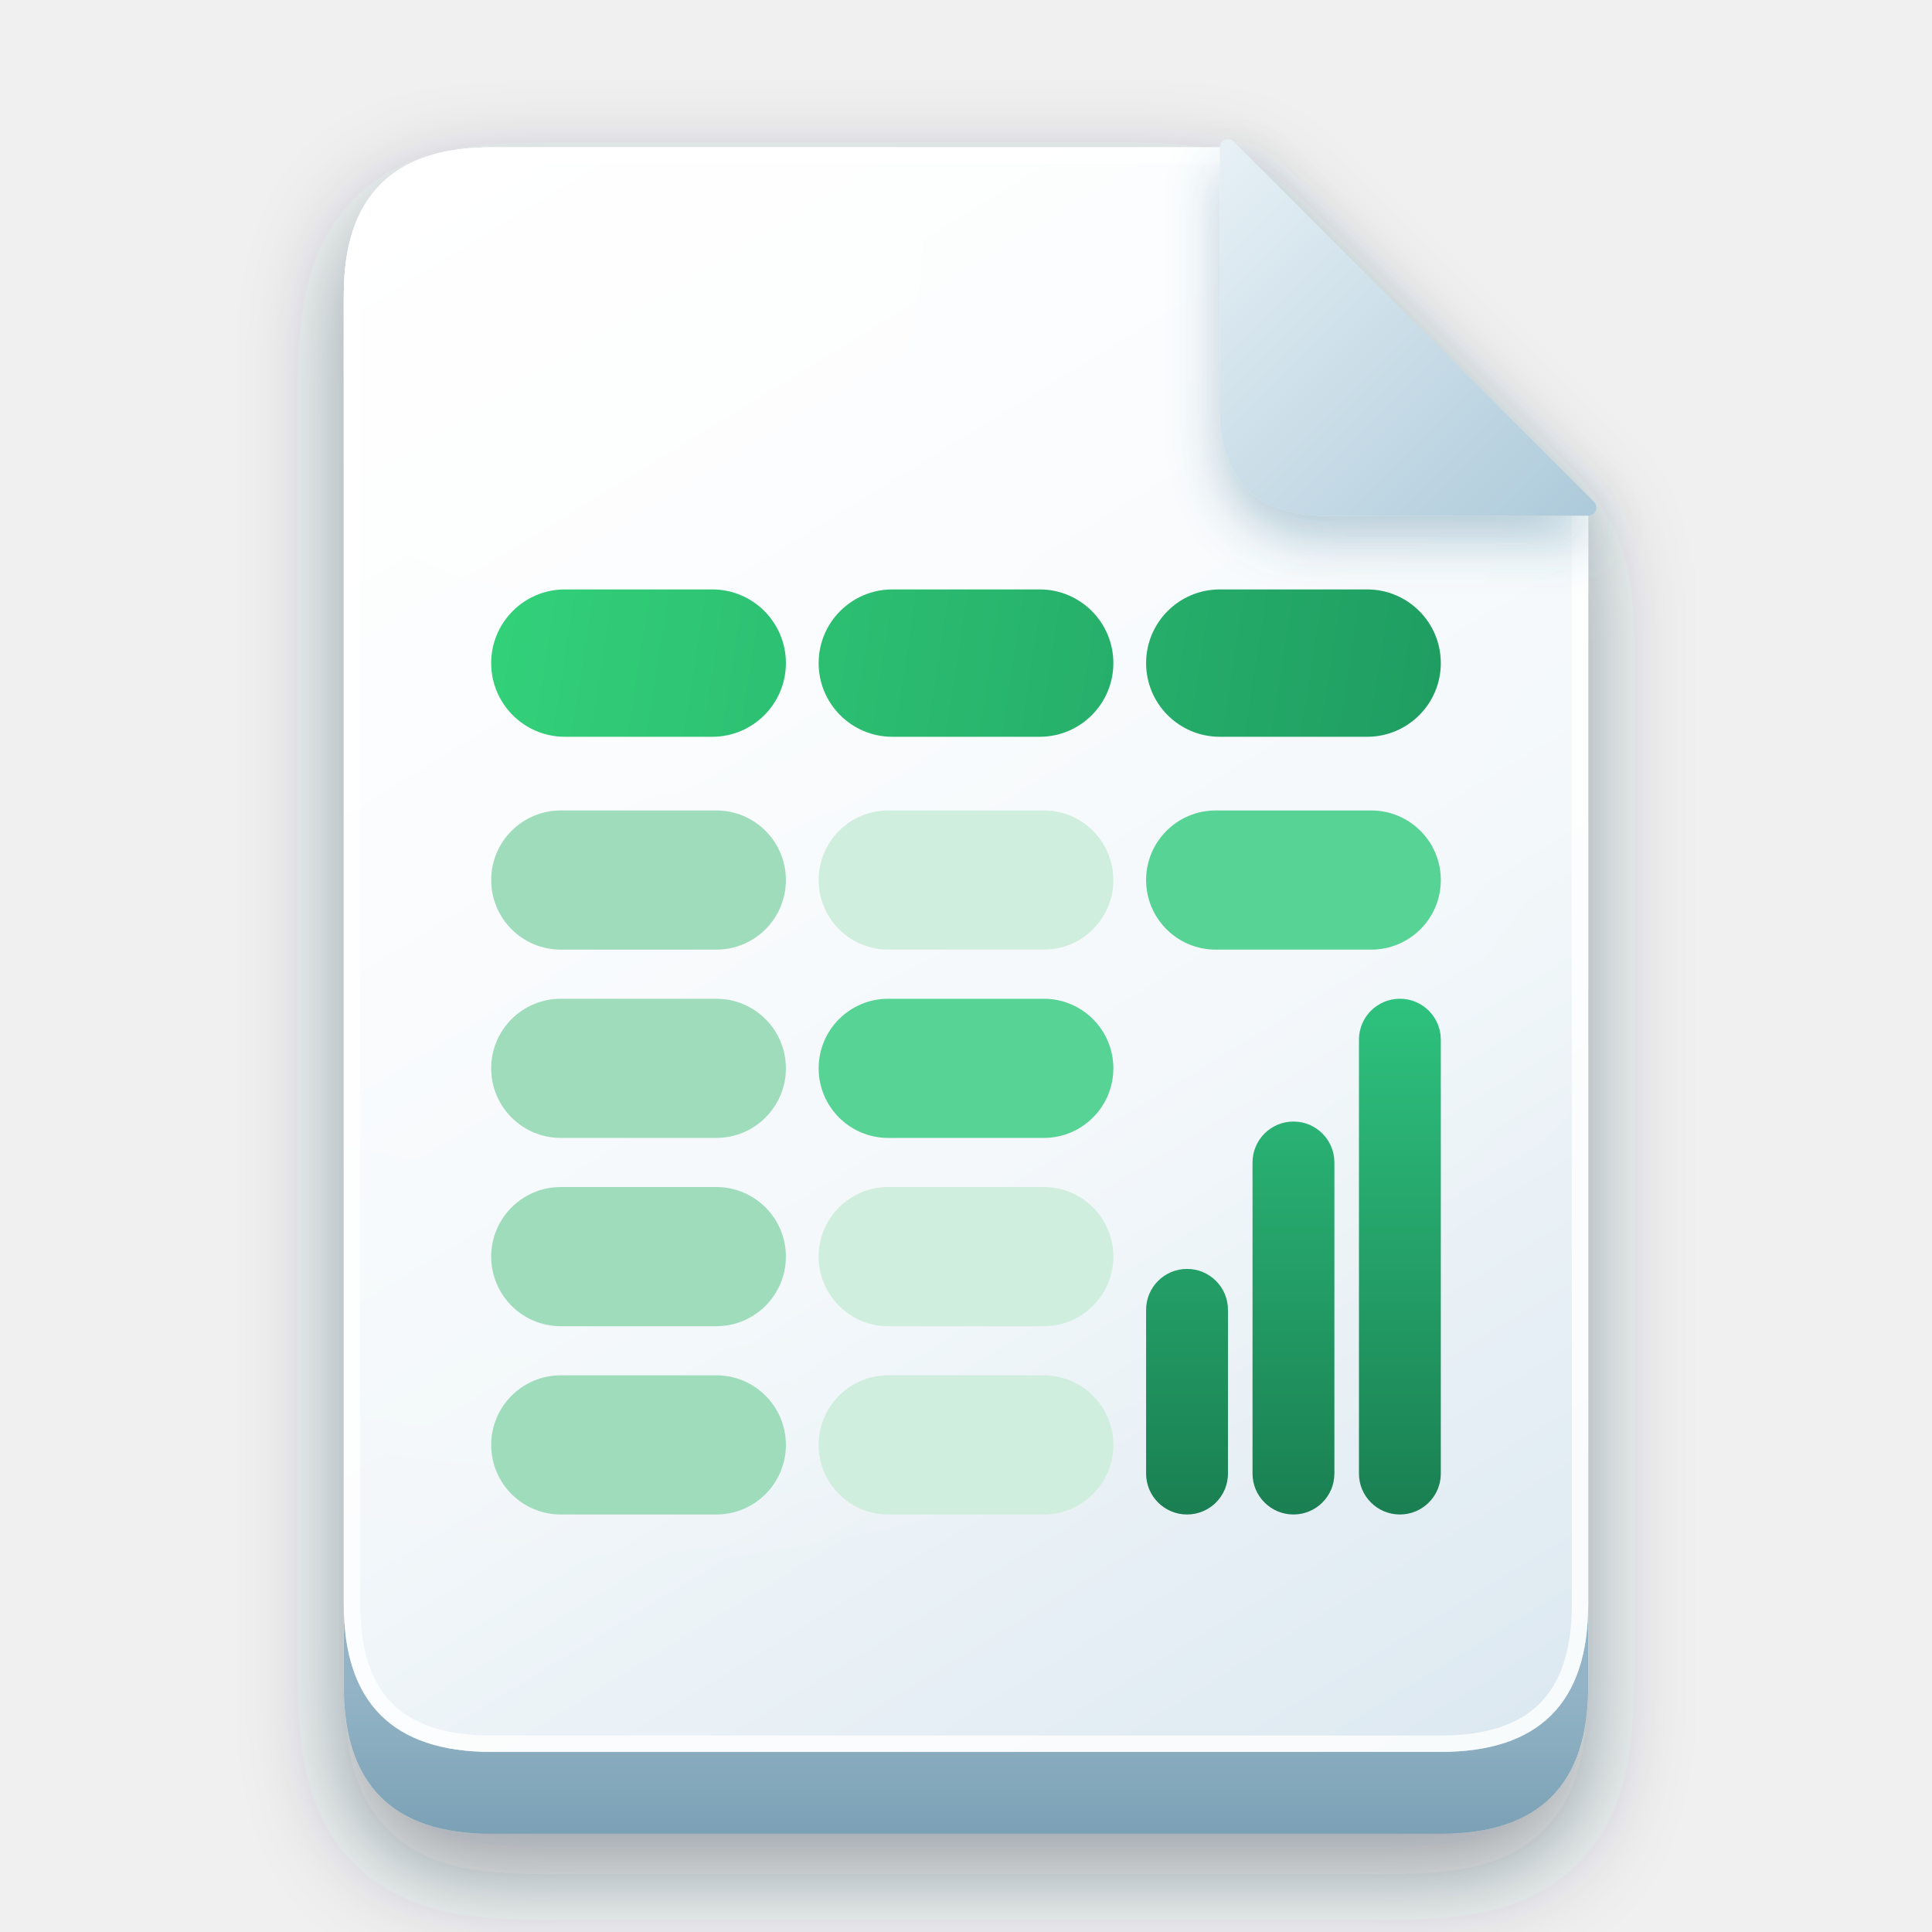
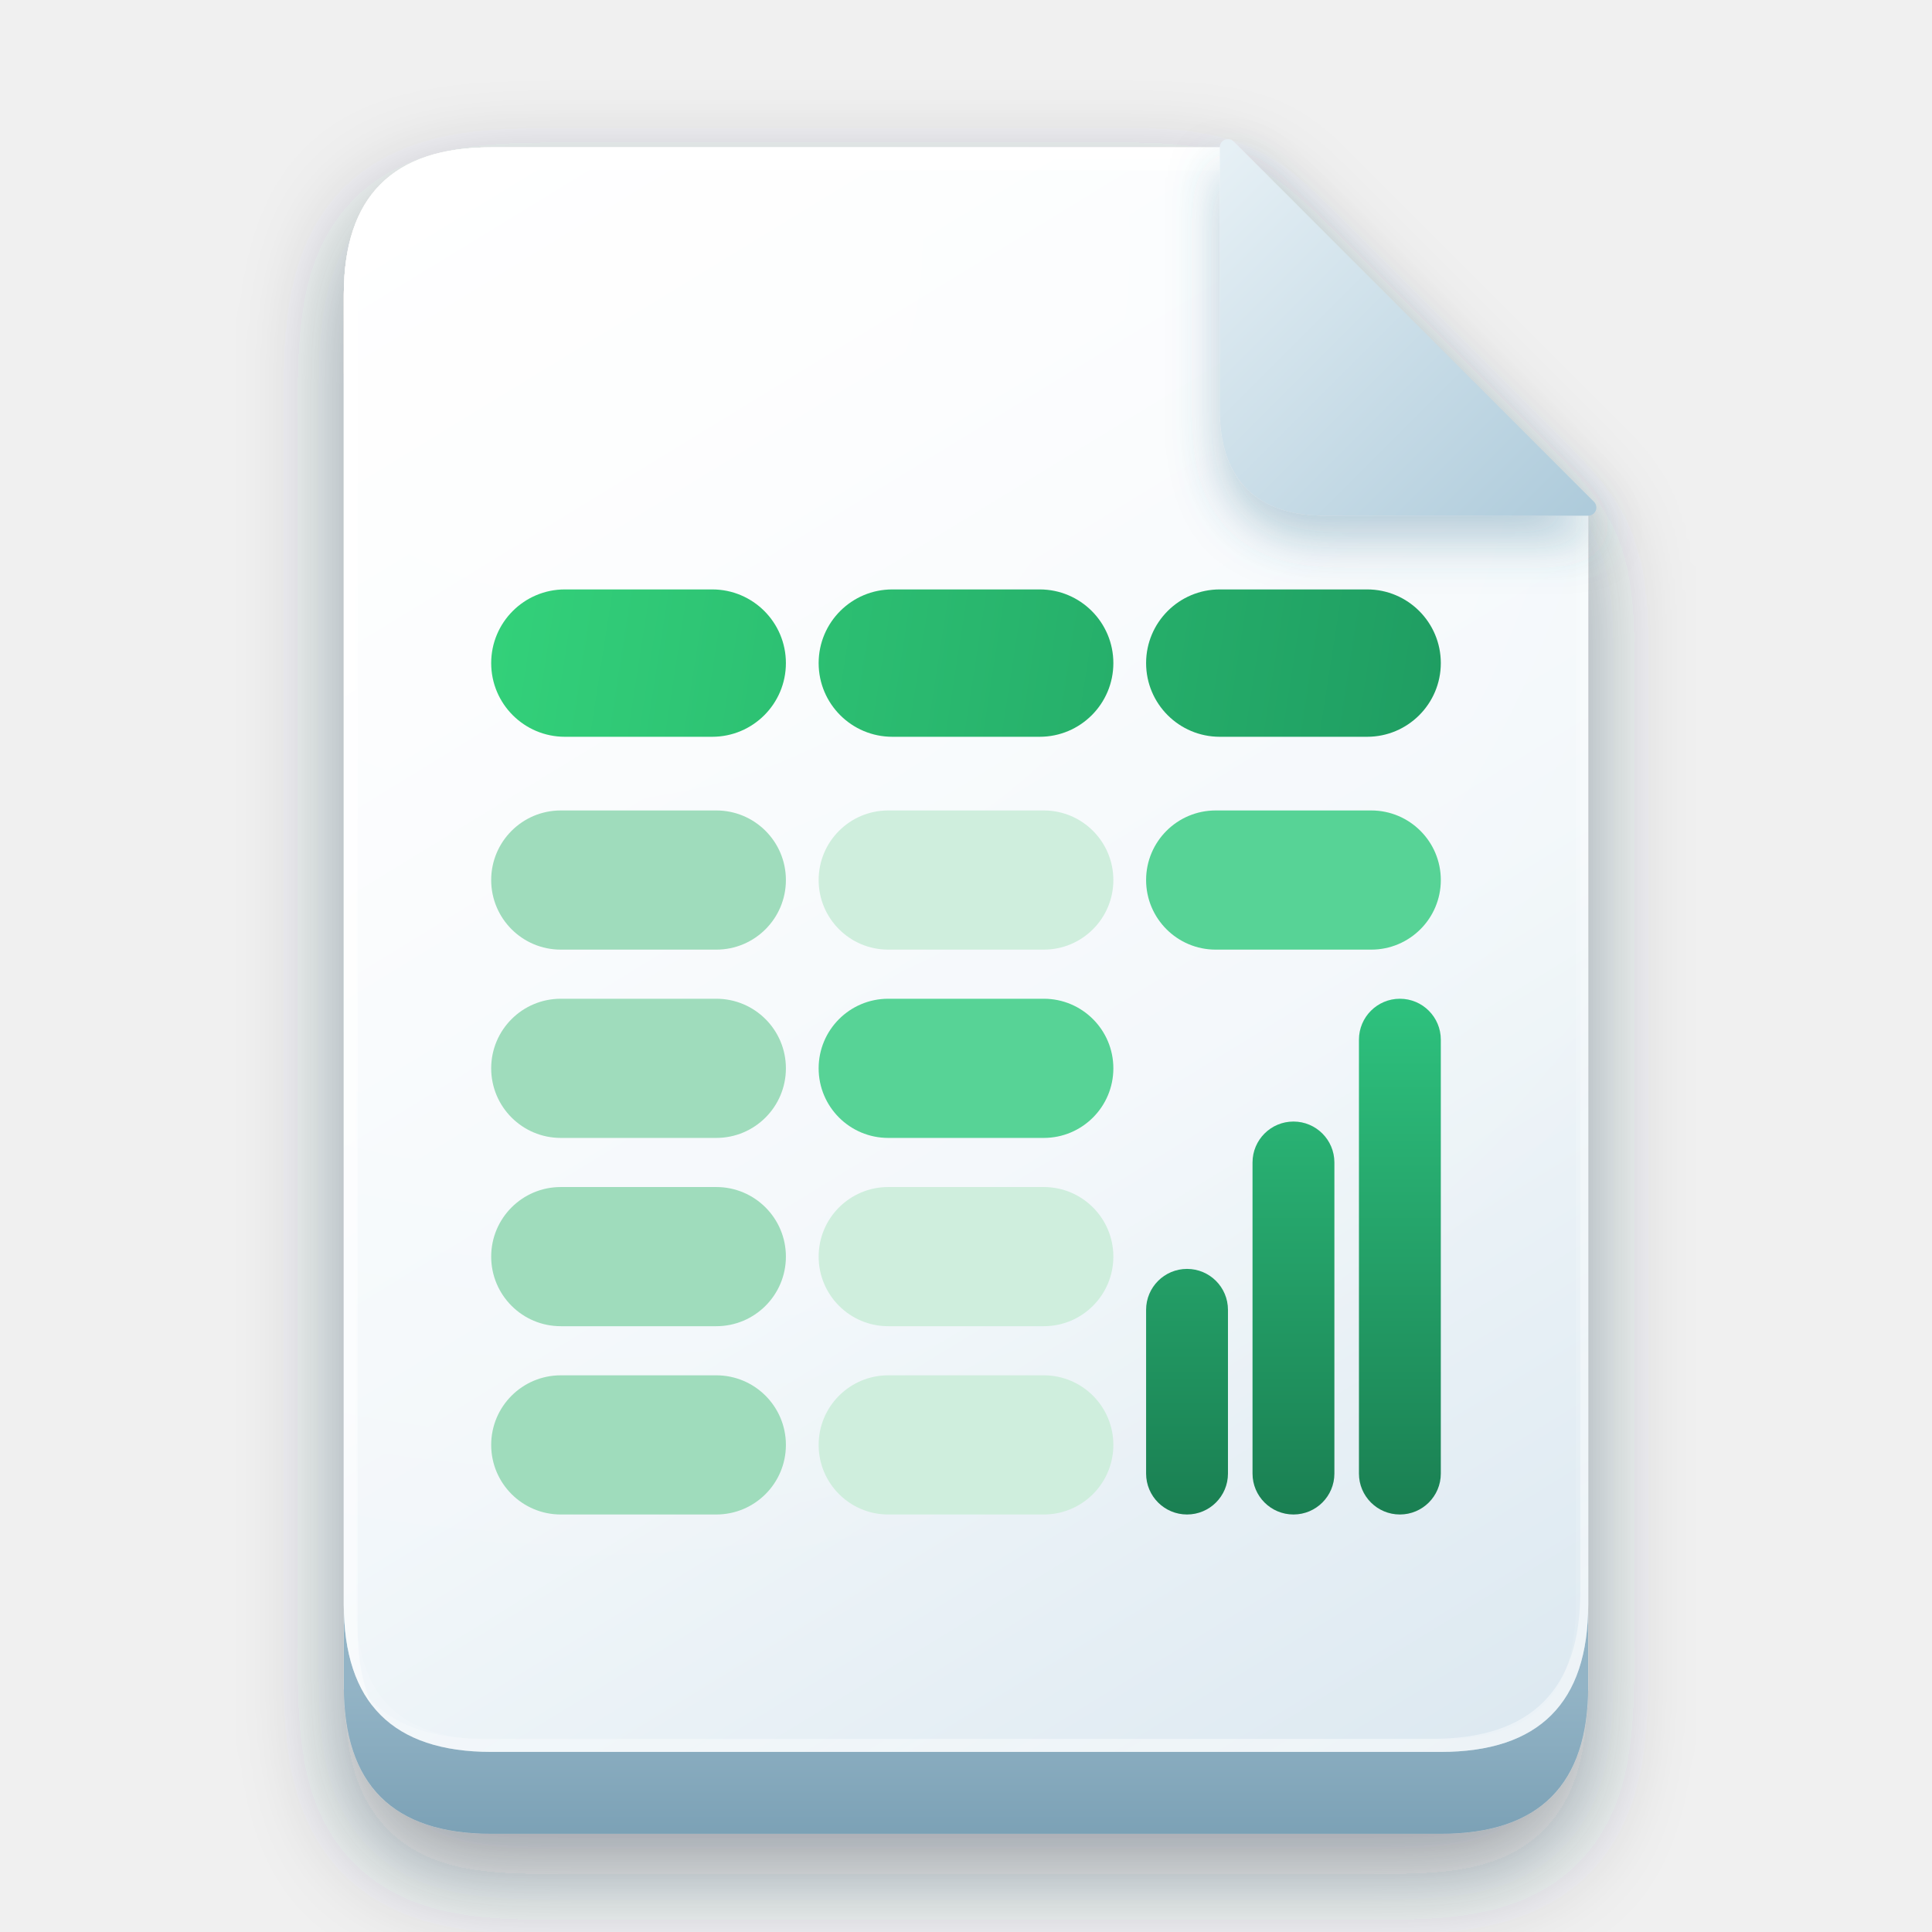
- <svg xmlns="http://www.w3.org/2000/svg" width="236" height="236" viewBox="0 0 236 236" fill="none">
+ <svg xmlns="http://www.w3.org/2000/svg" width="236" height="236" viewBox="0 0 236 236" preserveAspectRatio="none">
  <defs>
-     <linearGradient id="ss_paper" x1="60" y1="18" x2="180" y2="214" gradientUnits="userSpaceOnUse">
-       <stop offset="0" stop-color="#ffffff" />
-       <stop offset="0.6" stop-color="#f2f7fa" />
-       <stop offset="1" stop-color="#dde9f1" />
-     </linearGradient>
-     <linearGradient id="ss_side" x1="0" y1="196" x2="0" y2="224" gradientUnits="userSpaceOnUse">
-       <stop offset="0" stop-color="#93b4c6" />
-       <stop offset="1" stop-color="#6f97ad" />
-     </linearGradient>
-     <linearGradient id="ss_fold" x1="150" y1="18" x2="194" y2="62" gradientUnits="userSpaceOnUse">
-       <stop offset="0" stop-color="#e6f0f5" />
-       <stop offset="1" stop-color="#aecbdb" />
-     </linearGradient>
-     <radialGradient id="ss_bloom" cx="70" cy="30" r="170" gradientUnits="userSpaceOnUse">
-       <stop offset="0" stop-color="white" stop-opacity="0.5" />
-       <stop offset="1" stop-color="white" stop-opacity="0" />
-     </radialGradient>
-     <clipPath id="ss_clip">
-       <path d="M60 18H150L194 62V196Q194 214 176 214H60Q42 214 42 196V36Q42 18 60 18Z" />
-     </clipPath>
-     <filter id="ss_shadow" x="-20" y="-20" width="276" height="276" filterUnits="userSpaceOnUse" color-interpolation-filters="sRGB">
+     <filter id="shadow1" x="-20" y="-20" width="276" height="276" filterUnits="userSpaceOnUse" color-interpolation-filters="sRGB">
      <feDropShadow dx="0" dy="5" stdDeviation="6" flood-color="#1a3342" flood-opacity="0.4" />
    </filter>
-     <filter id="ss_fold_shadow" x="-20" y="-20" width="276" height="276" filterUnits="userSpaceOnUse">
+   </defs>
+   <g filter="url(#shadow1)">
+     <g fill="none">
+       <defs>
+         <linearGradient id="l2-ss_side" x1="0" y1="196" x2="0" y2="224" gradientUnits="userSpaceOnUse">
+           <stop offset="0" stop-color="#93b4c6" />
+           <stop offset="1" stop-color="#6f97ad" />
+         </linearGradient>
+       </defs>
+       <path d="M60 18H150L194 62V196Q194 214 176 214H60Q42 214 42 196V36Q42 18 60 18Z" fill="url(#l2-ss_side)" transform="translate(0 10)" />
+     </g>
+     <g fill="none">
+       <defs>
+         <linearGradient id="l3-ss_paper" x1="60" y1="18" x2="180" y2="214" gradientUnits="userSpaceOnUse">
+           <stop offset="0" stop-color="#ffffff" />
+           <stop offset="0.6" stop-color="#f2f7fa" />
+           <stop offset="1" stop-color="#dde9f1" />
+         </linearGradient>
+       </defs>
+       <path d="M60 18H150L194 62V196Q194 214 176 214H60Q42 214 42 196V36Q42 18 60 18Z" fill="url(#l3-ss_paper)" />
+     </g>
+   </g>
+   <defs>
+     <clipPath id="clip4">
+       <path d="M60 18 H150 L194 62 V196 Q194 214 176 214 H60 Q42 214 42 196 V36 Q42 18 60 18 Z" clip-rule="nonzero" />
+     </clipPath>
+   </defs>
+   <g clip-path="url(#clip4)">
+     <g fill="none">
+       <defs>
+         <radialGradient id="l5-ss_bloom" cx="70" cy="30" r="170" gradientUnits="userSpaceOnUse">
+           <stop offset="0" stop-color="white" stop-opacity="0.5" />
+           <stop offset="1" stop-color="white" stop-opacity="0" />
+         </radialGradient>
+       </defs>
+       <rect width="236" height="236" fill="url(#l5-ss_bloom)" />
+     </g>
+   </g>
+   <defs>
+     <clipPath id="rim6">
+       <path d="M60 18H150L194 62V196Q194 214 176 214H60Q42 214 42 196V36Q42 18 60 18Z" clip-rule="nonzero" />
+     </clipPath>
+     <linearGradient id="rim6g0" x1="42" y1="18" x2="156" y2="214" gradientUnits="userSpaceOnUse">
+       <stop offset="0" stop-color="#ffffff" stop-opacity="0.200" />
+       <stop offset="1" stop-color="#ffffff" stop-opacity="0.100" />
+     </linearGradient>
+     <linearGradient id="rim6g1" x1="42" y1="18" x2="156" y2="214" gradientUnits="userSpaceOnUse">
+       <stop offset="0" stop-color="#ffffff" stop-opacity="0.950" />
+       <stop offset="0.45" stop-color="#ffffff" stop-opacity="0.600" />
+       <stop offset="1" stop-color="#ffffff" stop-opacity="0.250" />
+     </linearGradient>
+     <linearGradient id="rim6g2" x1="42" y1="18" x2="156" y2="214" gradientUnits="userSpaceOnUse">
+       <stop offset="0" stop-color="#ffffff" stop-opacity="0.050" />
+       <stop offset="0.7" stop-color="#ffffff" stop-opacity="0.150" />
+       <stop offset="1" stop-color="#ffffff" stop-opacity="0.420" />
+     </linearGradient>
+   </defs>
+   <g clip-path="url(#rim6)">
+     <path d="M60 18H150L194 62V196Q194 214 176 214H60Q42 214 42 196V36Q42 18 60 18Z" fill="none" stroke="url(#rim6g0)" stroke-width="3" />
+     <path d="M60 18H150L194 62V196Q194 214 176 214H60Q42 214 42 196V36Q42 18 60 18ZM61.68 20.8 H151.68 L195.68 64.8 V198.8 Q195.68 216.8 177.68 216.8 H61.68 Q43.68 216.8 43.68 198.8 V38.8 Q43.68 20.8 61.68 20.8 Z" fill="url(#rim6g1)" fill-rule="evenodd" />
+     <path d="M60 18H150L194 62V196Q194 214 176 214H60Q42 214 42 196V36Q42 18 60 18ZM59.04 16.4 H149.04 L193.04 60.4 V194.4 Q193.04 212.4 175.04 212.4 H59.04 Q41.04 212.4 41.04 194.4 V34.4 Q41.04 16.4 59.04 16.4 Z" fill="url(#rim6g2)" fill-rule="evenodd" />
+   </g>
+   <defs>
+     <filter id="shadow7" x="-20" y="-20" width="276" height="276" filterUnits="userSpaceOnUse" color-interpolation-filters="sRGB">
      <feDropShadow dx="0" dy="3" stdDeviation="3" flood-color="#3d7a94" flood-opacity="0.35" />
    </filter>
-     <linearGradient id="ss_head" x1="60" y1="72" x2="176" y2="90" gradientUnits="userSpaceOnUse">
-       <stop offset="0" stop-color="#33d17a" />
-       <stop offset="1" stop-color="#1f9d62" />
-     </linearGradient>
-     <linearGradient id="ss_bar" x1="0" y1="122" x2="0" y2="185" gradientUnits="userSpaceOnUse">
-       <stop offset="0" stop-color="#2ec27e" />
-       <stop offset="1" stop-color="#1a7f52" />
-     </linearGradient>
  </defs>
-   <g filter="url(#ss_shadow)">
-     <path d="M60 18H150L194 62V196Q194 214 176 214H60Q42 214 42 196V36Q42 18 60 18Z" fill="url(#ss_side)" transform="translate(0 10)" />
-     <path d="M60 18H150L194 62V196Q194 214 176 214H60Q42 214 42 196V36Q42 18 60 18Z" fill="url(#ss_paper)" />
+   <g filter="url(#shadow7)">
+     <g fill="none">
+       <defs>
+         <linearGradient id="l8-ss_fold" x1="150" y1="18" x2="194" y2="62" gradientUnits="userSpaceOnUse">
+           <stop offset="0" stop-color="#e6f0f5" />
+           <stop offset="1" stop-color="#aecbdb" />
+         </linearGradient>
+       </defs>
+       <path d="M150 18V50Q150 62 162 62H194Z" fill="url(#l8-ss_fold)" stroke="url(#l8-ss_fold)" stroke-width="2" stroke-linejoin="round" />
+     </g>
  </g>
-   <g clip-path="url(#ss_clip)">
-     <rect width="236" height="236" fill="url(#ss_bloom)" />
+   <g fill="none">
+     <defs>
+       <linearGradient id="l9-ss_head" x1="60" y1="72" x2="176" y2="90" gradientUnits="userSpaceOnUse">
+         <stop offset="0" stop-color="#33d17a" />
+         <stop offset="1" stop-color="#1f9d62" />
+       </linearGradient>
+     </defs>
+     <rect x="60" y="72" width="36" height="18" rx="9" fill="url(#l9-ss_head)" />
  </g>
-   <path d="M60 18H150L194 62V196Q194 214 176 214H60Q42 214 42 196V36Q42 18 60 18Z" stroke="white" stroke-opacity="0.8" stroke-width="4" clip-path="url(#ss_clip)" />
-   <g filter="url(#ss_fold_shadow)">
-     <path d="M150 18V50Q150 62 162 62H194Z" fill="url(#ss_fold)" stroke="url(#ss_fold)" stroke-width="2" stroke-linejoin="round" />
+   <g fill="none">
+     <defs>
+       <linearGradient id="l10-ss_head" x1="60" y1="72" x2="176" y2="90" gradientUnits="userSpaceOnUse">
+         <stop offset="0" stop-color="#33d17a" />
+         <stop offset="1" stop-color="#1f9d62" />
+       </linearGradient>
+     </defs>
+     <rect x="100" y="72" width="36" height="18" rx="9" fill="url(#l10-ss_head)" />
  </g>
-   <rect x="60" y="72" width="36" height="18" rx="9" fill="url(#ss_head)" />
-   <rect x="100" y="72" width="36" height="18" rx="9" fill="url(#ss_head)" />
-   <rect x="140" y="72" width="36" height="18" rx="9" fill="url(#ss_head)" />
-   <rect x="60" y="99" width="36" height="17" rx="8.5" fill="#9fdcbc" />
-   <rect x="100" y="99" width="36" height="17" rx="8.5" fill="#cfeedd" />
-   <rect x="140" y="99" width="36" height="17" rx="8.5" fill="#57d396" />
-   <rect x="60" y="122" width="36" height="17" rx="8.5" fill="#9fdcbc" />
-   <rect x="100" y="122" width="36" height="17" rx="8.5" fill="#57d396" />
-   <rect x="60" y="145" width="36" height="17" rx="8.5" fill="#9fdcbc" />
-   <rect x="100" y="145" width="36" height="17" rx="8.5" fill="#cfeedd" />
-   <rect x="60" y="168" width="36" height="17" rx="8.5" fill="#9fdcbc" />
-   <rect x="100" y="168" width="36" height="17" rx="8.5" fill="#cfeedd" />
-   <rect x="140" y="155" width="10" height="30" rx="5" fill="url(#ss_bar)" />
-   <rect x="153" y="137" width="10" height="48" rx="5" fill="url(#ss_bar)" />
-   <rect x="166" y="122" width="10" height="63" rx="5" fill="url(#ss_bar)" />
+   <g fill="none">
+     <defs>
+       <linearGradient id="l11-ss_head" x1="60" y1="72" x2="176" y2="90" gradientUnits="userSpaceOnUse">
+         <stop offset="0" stop-color="#33d17a" />
+         <stop offset="1" stop-color="#1f9d62" />
+       </linearGradient>
+     </defs>
+     <rect x="140" y="72" width="36" height="18" rx="9" fill="url(#l11-ss_head)" />
+   </g>
+   <g fill="none">
+     <rect x="60" y="99" width="36" height="17" rx="8.5" fill="#9fdcbc" />
+   </g>
+   <g fill="none">
+     <rect x="100" y="99" width="36" height="17" rx="8.5" fill="#cfeedd" />
+   </g>
+   <g fill="none">
+     <rect x="140" y="99" width="36" height="17" rx="8.5" fill="#57d396" />
+   </g>
+   <g fill="none">
+     <rect x="60" y="122" width="36" height="17" rx="8.5" fill="#9fdcbc" />
+   </g>
+   <g fill="none">
+     <rect x="100" y="122" width="36" height="17" rx="8.5" fill="#57d396" />
+   </g>
+   <g fill="none">
+     <rect x="60" y="145" width="36" height="17" rx="8.5" fill="#9fdcbc" />
+   </g>
+   <g fill="none">
+     <rect x="100" y="145" width="36" height="17" rx="8.5" fill="#cfeedd" />
+   </g>
+   <g fill="none">
+     <rect x="60" y="168" width="36" height="17" rx="8.5" fill="#9fdcbc" />
+   </g>
+   <g fill="none">
+     <rect x="100" y="168" width="36" height="17" rx="8.5" fill="#cfeedd" />
+   </g>
+   <g fill="none">
+     <defs>
+       <linearGradient id="l21-ss_bar" x1="0" y1="122" x2="0" y2="185" gradientUnits="userSpaceOnUse">
+         <stop offset="0" stop-color="#2ec27e" />
+         <stop offset="1" stop-color="#1a7f52" />
+       </linearGradient>
+     </defs>
+     <rect x="140" y="155" width="10" height="30" rx="5" fill="url(#l21-ss_bar)" />
+   </g>
+   <g fill="none">
+     <defs>
+       <linearGradient id="l22-ss_bar" x1="0" y1="122" x2="0" y2="185" gradientUnits="userSpaceOnUse">
+         <stop offset="0" stop-color="#2ec27e" />
+         <stop offset="1" stop-color="#1a7f52" />
+       </linearGradient>
+     </defs>
+     <rect x="153" y="137" width="10" height="48" rx="5" fill="url(#l22-ss_bar)" />
+   </g>
+   <g fill="none">
+     <defs>
+       <linearGradient id="l23-ss_bar" x1="0" y1="122" x2="0" y2="185" gradientUnits="userSpaceOnUse">
+         <stop offset="0" stop-color="#2ec27e" />
+         <stop offset="1" stop-color="#1a7f52" />
+       </linearGradient>
+     </defs>
+     <rect x="166" y="122" width="10" height="63" rx="5" fill="url(#l23-ss_bar)" />
+   </g>
</svg>
